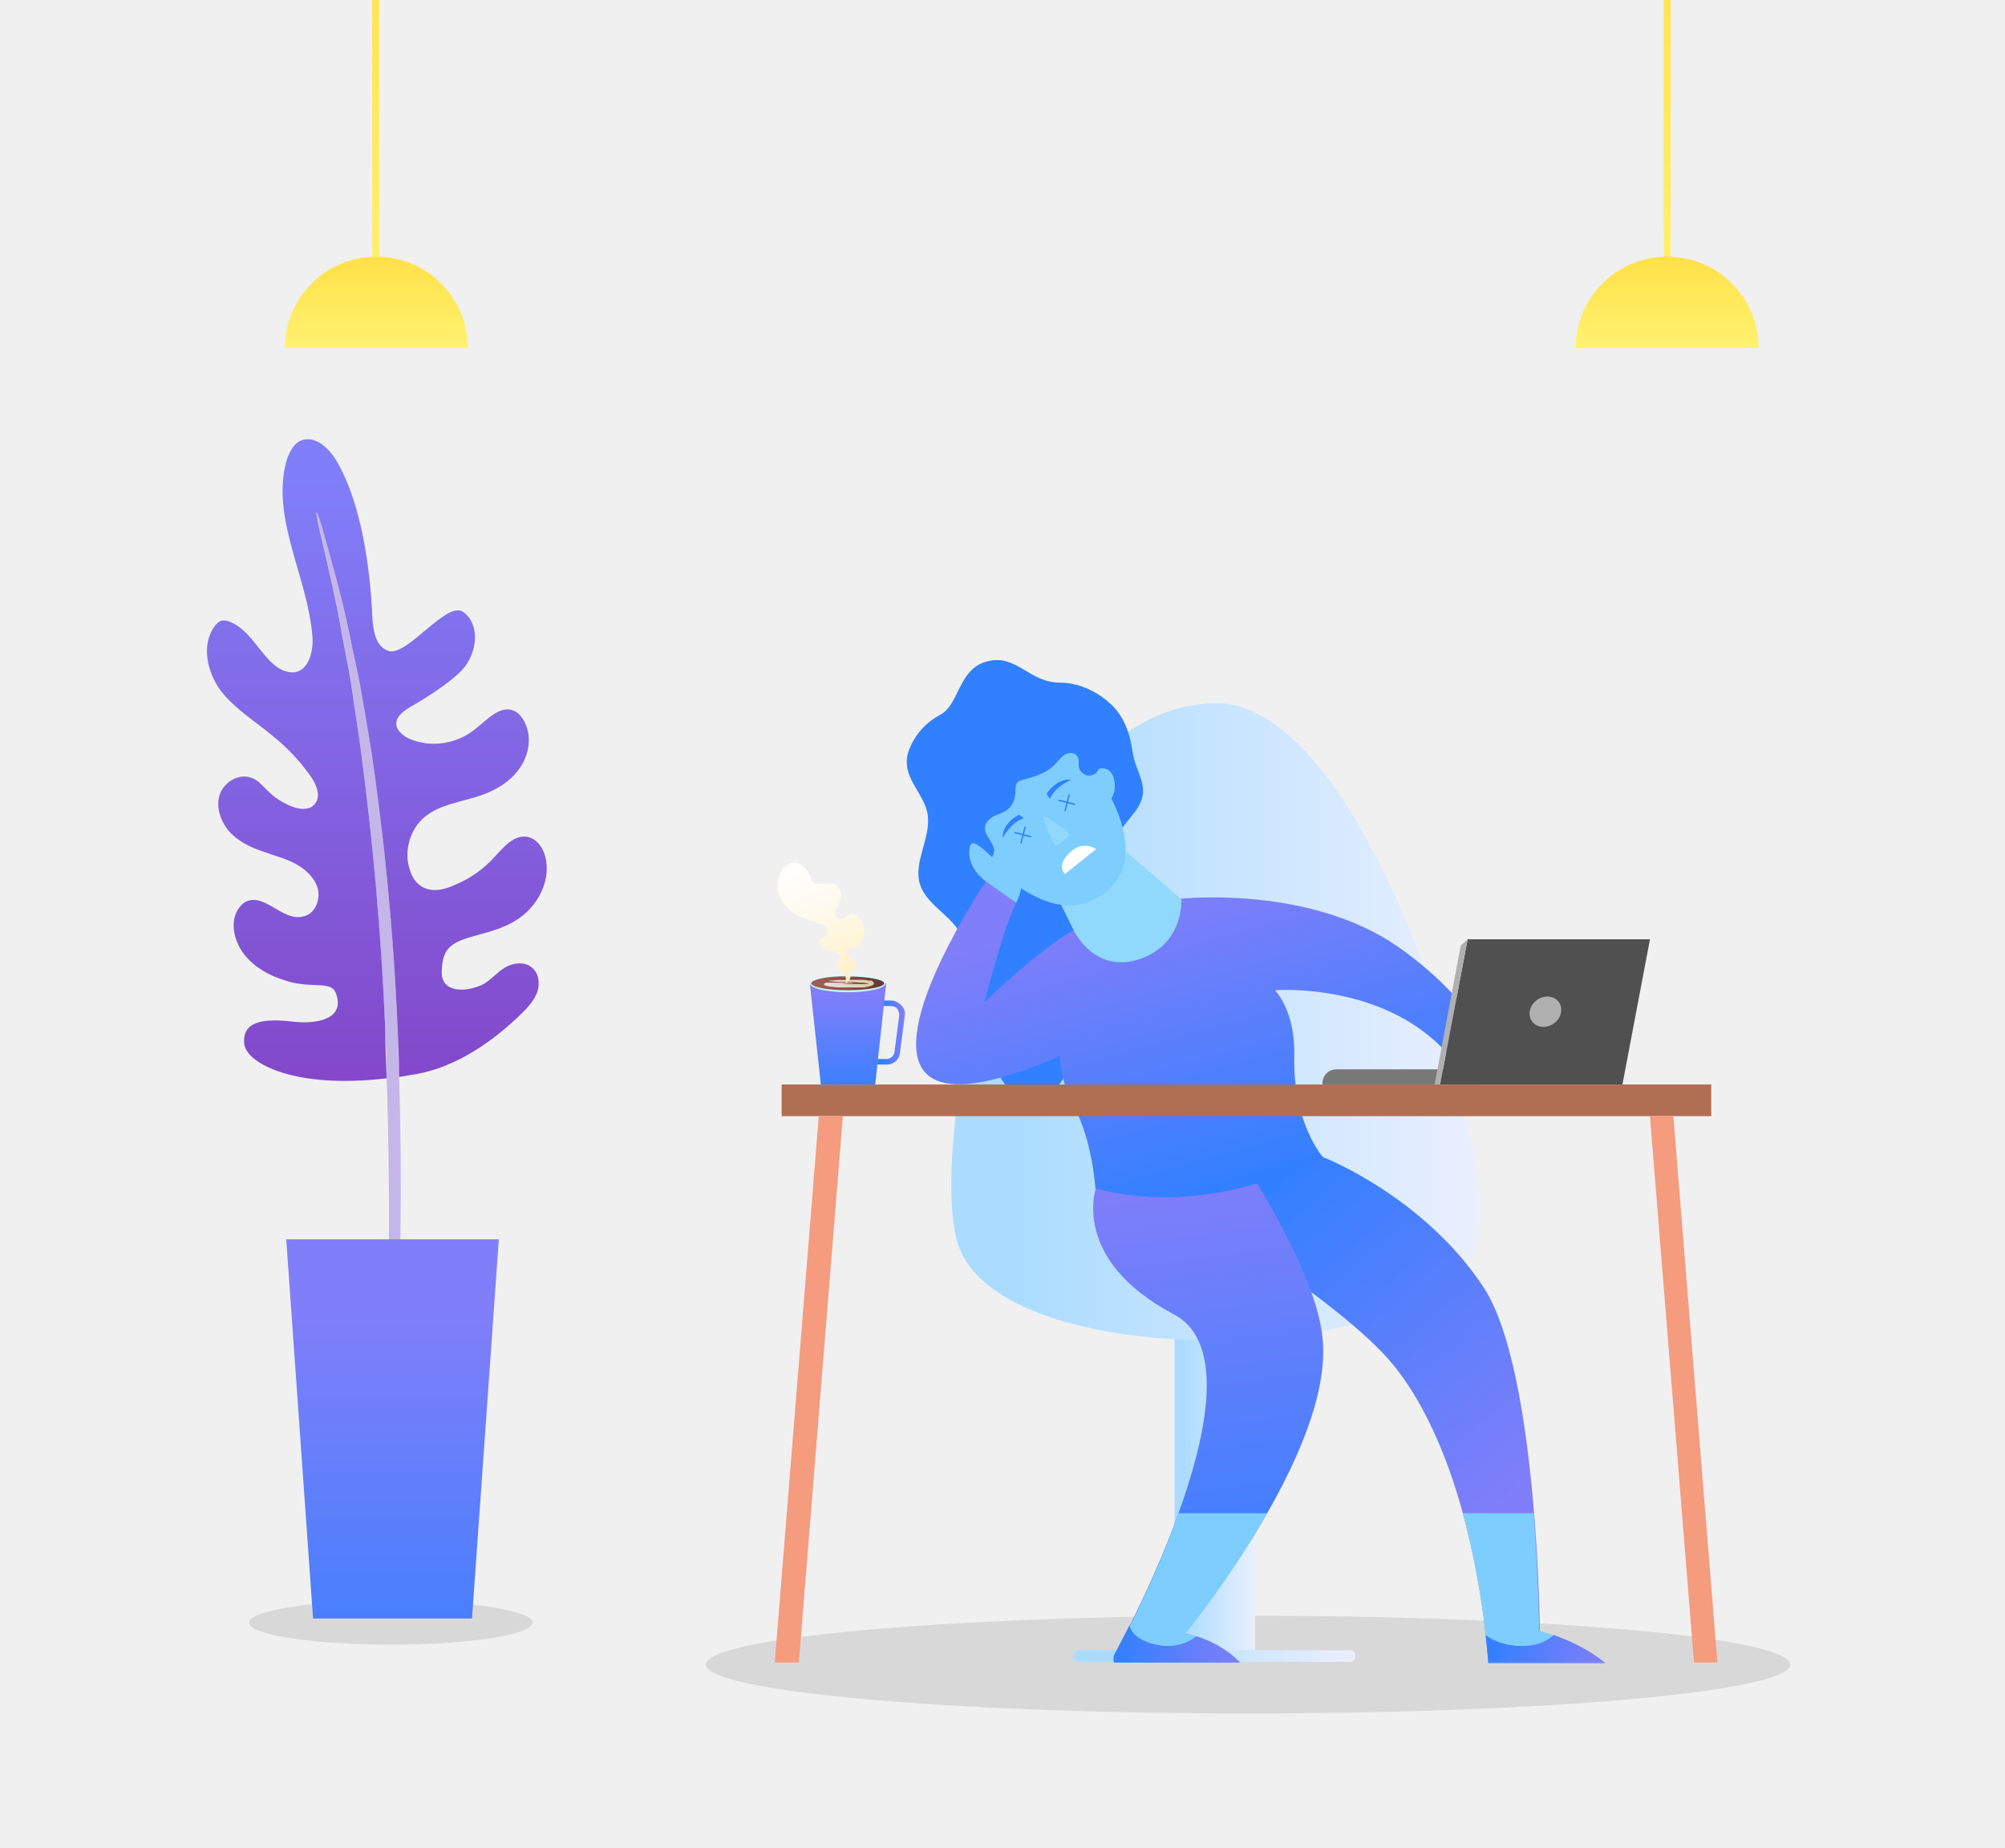
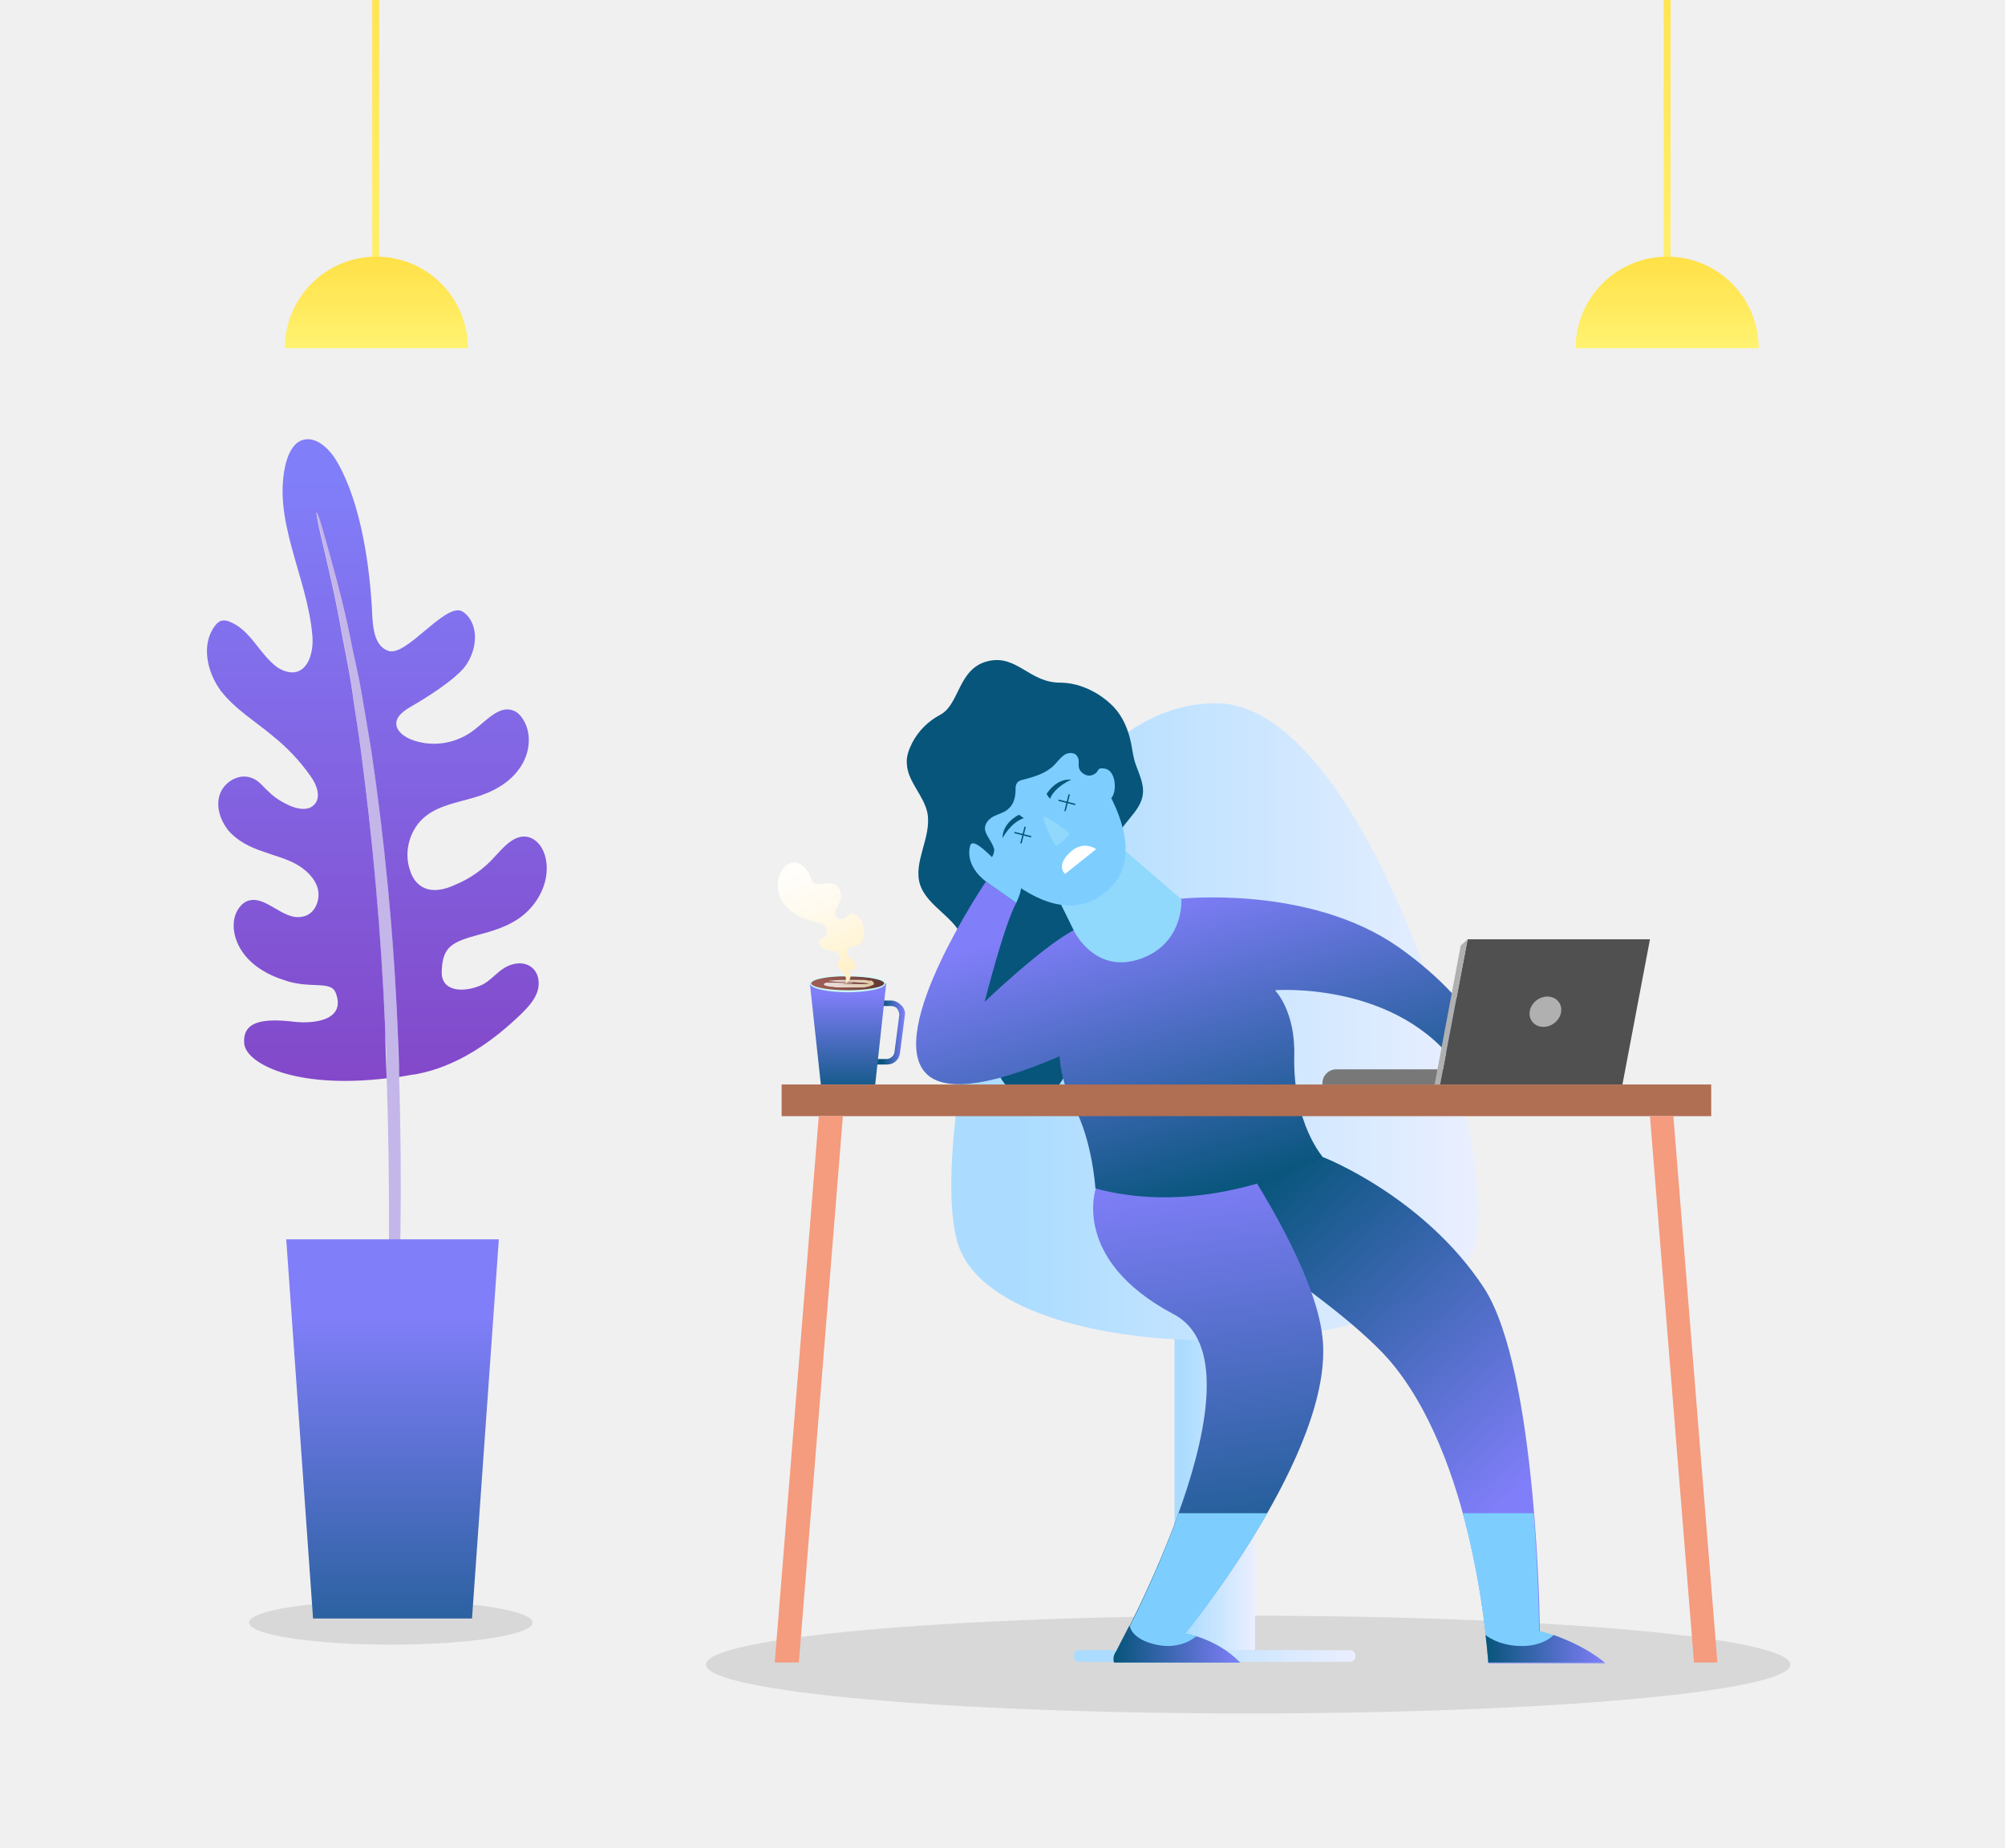
<svg xmlns="http://www.w3.org/2000/svg" version="1.1" id="OBJECTS" x="0px" y="0px" viewBox="0 0 291.4 268.5" style="enable-background:new 0 0 291.4 268.5;" xml:space="preserve">
  <style type="text/css">
	.st0{opacity:0.17;fill:#606060;}
	.st1{fill:url(#SVGID_1_);}
	.st2{opacity:0.4;fill:#8260DE;}
	.st3{fill:url(#SVGID_2_);}
	.st4{fill:url(#SVGID_3_);}
	.st5{fill:url(#SVGID_4_);}
	.st6{fill:url(#SVGID_5_);}
	.st7{fill:url(#SVGID_6_);}
	.st8{fill:url(#SVGID_7_);}
	.st9{fill:url(#SVGID_8_);}
	.st10{fill:url(#SVGID_9_);}
	.st11{opacity:0.79;fill:url(#SVGID_10_);}
	.st12{fill:url(#SVGID_11_);}
	.st13{fill:url(#SVGID_12_);}
	.st14{fill:url(#SVGID_13_);}
- 	.st15{fill:#3080ff;}
+ 	.st15{fill:#07557b;}
	.st16{fill:url(#SVGID_14_);}
	.st17{fill:#7DCEFF;}
	.st18{fill:#90D8FC;}
	.st19{fill:#FFFFFF;}
	.st20{fill:url(#SVGID_15_);}
	.st21{fill:url(#SVGID_16_);}
	.st22{fill:#B06E53;}
	.st23{fill:#F59B7E;}
	.st24{fill:#787878;}
	.st25{fill:#505050;}
	.st26{fill:#B0B0B0;}
	.st27{fill:url(#SVGID_17_);}
	.st28{fill:url(#SVGID_18_);}
	.st29{fill:url(#SVGID_19_);}
	.st30{fill:url(#SVGID_20_);}
</style>
  <g>
    <ellipse class="st0" cx="56.8" cy="235.8" rx="20.6" ry="3.2" />
    <g>
      <g>
        <linearGradient id="SVGID_1_" gradientUnits="userSpaceOnUse" x1="54.772" y1="182.624" x2="54.772" y2="69.716">
          <stop offset="9.422110e-003" style="stop-color:#8339BC" />
          <stop offset="1" style="stop-color:#817EF9" />
        </linearGradient>
        <path class="st1" d="M52.5,109.4c-0.4-3-0.9-6-1.3-8.9c-0.4-2.9-1-5.6-1.5-8.3c-0.9-5.3-2.1-10.2-3.1-14.5     c-1-4.3-0.7-4.4,0.5-0.1c1.2,4.3,2.6,9.1,3.7,14.5c0.5,2.7,1.2,5.4,1.7,8.3c0.5,2.9,1,5.8,1.5,8.9c1.8,12.2,3.2,25.9,3.8,40.4     c0.1,2.3,0.2,4.5,0.2,6.8c0.8-0.1,1.6-0.3,2.5-0.4c5.9-1.1,11.1-4.7,15.4-8.9c0.9-0.9,1.8-1.9,2.2-3.1c0.4-1.2,0.2-2.7-0.8-3.5     c-1.1-0.9-2.7-0.7-3.9,0s-2.1,1.9-3.3,2.5c-2.6,1.2-6,1.1-5.9-1.9c0.1-3.6,1.4-4.3,5.5-5.4c2.7-0.7,5.3-1.6,7.2-3.6     c1.9-2,3-4.8,2.4-7.5c-0.3-1.4-1.2-2.8-2.7-3.1c-1.9-0.3-3.4,1.5-4.7,2.9c-1.6,1.8-3.6,3.2-5.8,4.1c-1.5,0.7-3.3,1.1-4.7,0.3     c-0.9-0.5-1.5-1.4-1.8-2.4c-1-2.8,0-6.2,2.4-8c2-1.5,4.6-1.9,6.9-2.6c2.5-0.7,5-2,6.5-4.1c1.6-2.1,2-5.1,0.6-7.3     c-0.3-0.5-0.8-1-1.3-1.2c-2-0.9-3.9,1.3-5.7,2.7c-2.6,2.1-6.3,2.7-9.4,1.4c-0.9-0.4-1.9-1.1-2-2.1c-0.1-1.2,1.1-2,2.1-2.6     c2.1-1.2,6.6-4,8-6c1.4-2,1.9-4.9,0.5-6.9c-0.3-0.4-0.7-0.8-1.1-1c-2.5-1.1-8,6.6-10.6,5.8c-2-0.6-2.3-3.2-2.4-5.2     c-0.3-6.9-1.6-16.1-5-22.1c-1.1-2-3.2-4.1-5.3-3.3c-1.2,0.5-1.8,1.8-2.2,3.1c-2.2,8.3,3.1,16.7,3.8,25.3c0.2,2.2-0.5,5-2.6,5.3     c-0.9,0.1-1.9-0.3-2.6-0.8c-2.5-1.9-3.8-5.3-6.7-6.5c-0.4-0.2-0.9-0.3-1.3-0.2c-0.4,0.1-0.8,0.5-1,0.8c-2,2.7-1.1,6.7,0.9,9.4     c2.1,2.7,5,4.4,7.6,6.6c2,1.6,3.8,3.5,5.3,5.6c1,1.3,1.8,3.3,0.6,4.4c-0.8,0.8-2.1,0.6-3.2,0.2c-1.2-0.5-2.4-1.2-3.3-2.1     c-0.8-0.7-1.4-1.6-2.4-2c-1.8-0.8-4,0.4-4.7,2.2c-0.7,1.8,0,3.9,1.2,5.4c1.3,1.5,3.1,2.4,4.9,3c1.6,0.6,3.3,1,4.8,1.8     c1.5,0.8,2.9,2.1,3.3,3.7c0.4,1.7-0.5,3.7-2.2,4c-2.9,0.7-5.5-3.4-8.2-2.2c-0.6,0.3-1,0.8-1.3,1.3c-1.1,2-0.4,4.6,1,6.4     s3.5,3,5.7,3.7c3.8,1.4,6.9,0,7.6,1.9c1.5,3.9-3,4.5-5.9,4.2c-4.9-0.6-7.7,0-7.4,3.2c0.3,2.8,7.3,6.6,20.7,5     c-0.1-2.3-0.2-4.6-0.2-6.9C55.4,135.3,54.1,121.6,52.5,109.4z" />
      </g>
      <path class="st2" d="M58,156.3c-0.1-2.2-0.1-4.5-0.2-6.8c-0.6-14.5-2-28.1-3.8-40.4c-0.5-3.1-1-6-1.5-8.9    c-0.5-2.9-1.2-5.6-1.7-8.3c-1-5.3-2.5-10.1-3.7-14.5c-1.2-4.3-1.5-4.2-0.5,0.1c1,4.4,2.2,9.2,3.1,14.5c0.5,2.7,1.1,5.4,1.5,8.3    c0.4,2.9,0.8,5.8,1.3,8.9c1.6,12.2,2.8,25.9,3.5,40.3c0.1,2.3,0.2,4.6,0.2,6.9c0.5,15.5,0.4,30.1,0,42.7h1.3    C58.2,186.6,58.5,172,58,156.3z" />
    </g>
    <linearGradient id="SVGID_2_" gradientUnits="userSpaceOnUse" x1="57.057" y1="254.37" x2="57.057" y2="191.074">
-       <stop offset="3.091980e-003" style="stop-color:#3080ff" />
+       <stop offset="3.091980e-003" style="stop-color:#07557b" />
      <stop offset="1" style="stop-color:#817EF9" />
    </linearGradient>
    <polygon class="st3" points="68.6,235.2 45.5,235.2 41.6,180.1 72.5,180.1  " />
  </g>
  <g>
    <ellipse class="st0" cx="181.4" cy="241.9" rx="78.8" ry="7.1" />
    <g>
      <linearGradient id="SVGID_3_" gradientUnits="userSpaceOnUse" x1="170.651" y1="211.096" x2="182.357" y2="211.096">
        <stop offset="0.125" style="stop-color:#ABDCFF" />
        <stop offset="0.998" style="stop-color:#EAEFFF" />
      </linearGradient>
      <rect x="170.7" y="182.4" class="st4" width="11.7" height="57.4" />
      <linearGradient id="SVGID_4_" gradientUnits="userSpaceOnUse" x1="155.955" y1="240.681" x2="197.053" y2="240.681">
        <stop offset="0.125" style="stop-color:#ABDCFF" />
        <stop offset="0.998" style="stop-color:#EAEFFF" />
      </linearGradient>
      <path class="st5" d="M156.8,239.8h39.4c0.5,0,0.8,0.4,0.8,0.8v0.1c0,0.5-0.4,0.8-0.8,0.8h-39.4c-0.5,0-0.8-0.4-0.8-0.8v-0.1    C156,240.2,156.3,239.8,156.8,239.8z" />
      <linearGradient id="SVGID_5_" gradientUnits="userSpaceOnUse" x1="138.227" y1="148.492" x2="214.781" y2="148.492">
        <stop offset="0.125" style="stop-color:#ABDCFF" />
        <stop offset="0.998" style="stop-color:#EAEFFF" />
      </linearGradient>
      <path class="st6" d="M176.8,102.2c22.8,0,42.7,68.8,37.1,80.1c-8.2,16.4-68.8,17.4-74.7-1.6C134.7,166.4,146.2,102.2,176.8,102.2z    " />
    </g>
    <g>
      <g>
        <linearGradient id="SVGID_6_" gradientUnits="userSpaceOnUse" x1="233.946" y1="150.055" x2="230.743" y2="150.055" gradientTransform="matrix(-1 0 0 1 362.1829 0)">
-           <stop offset="3.091980e-003" style="stop-color:#3080ff" />
+           <stop offset="3.091980e-003" style="stop-color:#07557b" />
          <stop offset="1" style="stop-color:#817EF9" />
        </linearGradient>
        <path class="st7" d="M126.2,154.7h2.7c1,0,1.8-0.7,1.9-1.7l0.7-5.4c0.1-0.6-0.1-1.1-0.5-1.5c-0.4-0.4-0.9-0.7-1.5-0.7h-2.4v0.8     h2.4c0.3,0,0.7,0.1,0.9,0.4c0.2,0.3,0.3,0.6,0.3,0.9l-0.7,5.4c-0.1,0.6-0.6,1-1.2,1h-2.7V154.7z" />
      </g>
      <linearGradient id="SVGID_7_" gradientUnits="userSpaceOnUse" x1="238.945" y1="159.798" x2="238.945" y2="144.295" gradientTransform="matrix(-1 0 0 1 362.1829 0)">
-         <stop offset="3.091980e-003" style="stop-color:#3080ff" />
+         <stop offset="3.091980e-003" style="stop-color:#07557b" />
        <stop offset="1" style="stop-color:#817EF9" />
      </linearGradient>
      <polygon class="st8" points="127.2,157.6 128.8,142.9 117.7,142.9 119.3,157.6   " />
      <linearGradient id="SVGID_8_" gradientUnits="userSpaceOnUse" x1="233.521" y1="142.872" x2="244.369" y2="142.872" gradientTransform="matrix(-1 0 0 1 362.1829 0)">
        <stop offset="8.379880e-002" style="stop-color:#643936" />
        <stop offset="0.169" style="stop-color:#6B3E3A" />
        <stop offset="0.627" style="stop-color:#8F544C" />
        <stop offset="0.872" style="stop-color:#9D5C53" />
      </linearGradient>
      <ellipse class="st9" cx="123.2" cy="142.9" rx="5.4" ry="1.1" />
      <g>
        <linearGradient id="SVGID_9_" gradientUnits="userSpaceOnUse" x1="238.945" y1="143.774" x2="238.945" y2="138.698" gradientTransform="matrix(-1 0 0 1 362.1829 0)">
          <stop offset="0.105" style="stop-color:#C7F4F1" />
          <stop offset="0.429" style="stop-color:#E2F9F8" />
          <stop offset="0.759" style="stop-color:#F7FDFD" />
          <stop offset="0.976" style="stop-color:#FFFFFF" />
        </linearGradient>
        <path class="st10" d="M117.7,142.9c0-0.8,2.8-1.3,5.5-1.3s5.5,0.4,5.5,1.3c0,0.8-2.8,1.3-5.5,1.3S117.7,143.7,117.7,142.9z      M117.9,142.9c0,0.5,2.2,1,5.3,1c3.1,0,5.3-0.5,5.3-1c0-0.5-2.2-1-5.3-1C120.1,141.8,117.9,142.4,117.9,142.9z" />
      </g>
      <linearGradient id="SVGID_10_" gradientUnits="userSpaceOnUse" x1="235.122" y1="142.899" x2="242.379" y2="142.899" gradientTransform="matrix(-1 0 0 1 362.1829 0)">
        <stop offset="0" style="stop-color:#FFEEBB" />
        <stop offset="4.737506e-002" style="stop-color:#FFEFC0" />
        <stop offset="0.441" style="stop-color:#FFF8E2" />
        <stop offset="0.764" style="stop-color:#FFFDF7" />
        <stop offset="0.976" style="stop-color:#FFFFFF" />
      </linearGradient>
      <path class="st11" d="M119.9,142.9c0.1-0.1,0.1-0.1,0.1-0.1c0,0,0.1,0,0.1,0c0.1,0,0.2,0,0.3,0c0.2,0,0.4,0,0.5,0c0.3,0,0.7,0,1,0    c0.6,0,1.2,0,1.7,0c0.5,0,0.5,0.1,0,0.1c-0.5,0-1.1,0.1-1.7,0.1c-0.3,0-0.6,0-1,0c-0.1,0-0.2,0-0.2,0c0.2,0,0.3,0,0.5,0    c0.4,0,0.7,0,1.1,0c0.4,0,0.8,0,1.2,0c0.4,0,0.8,0,1.2,0c0.4,0,0.7,0,1.1,0c0.2,0,0.3,0,0.5-0.1c0.1,0,0.2,0,0.2,0c0,0,0,0,0,0    l0,0c0,0,0,0,0,0c0,0,0,0,0,0c0,0,0,0,0,0c0,0-0.1,0-0.1,0c-0.1,0-0.1,0-0.2,0c-0.3,0-0.6-0.1-0.9-0.1c-0.6,0-1.1-0.1-1.7-0.1    c-1.1,0-2,0-2.8-0.1c-0.5,0-0.5-0.1,0-0.1c0.8-0.1,1.8-0.1,2.8-0.1c0.5,0,1.1,0,1.7,0c0.3,0,0.6,0,0.9,0.1c0.1,0,0.2,0,0.2,0    c0,0,0.1,0,0.1,0c0,0,0,0,0.1,0c0,0,0.1,0,0.1,0c0.1,0.1,0.2,0.2,0.3,0.3c0,0.1,0,0.1,0,0.2c0,0.1,0,0.1-0.1,0.1    c-0.1,0.1-0.3,0.1-0.4,0.2c-0.1,0-0.2,0-0.3,0.1c-0.2,0-0.4,0-0.5,0.1c-0.4,0-0.7,0-1.1,0c-0.4,0-0.8,0-1.2,0c-0.4,0-0.8,0-1.2,0    c-0.4,0-0.8,0-1.2-0.1c-0.4,0-0.8-0.1-1.1-0.2c0,0-0.1,0-0.1-0.1c0,0-0.1,0-0.1-0.1C119.8,143,119.8,142.9,119.9,142.9z" />
      <g>
        <linearGradient id="SVGID_11_" gradientUnits="userSpaceOnUse" x1="123.897" y1="143.802" x2="114.708" y2="120.088">
          <stop offset="0" style="stop-color:#FFEEBB" />
          <stop offset="4.423080e-002" style="stop-color:#FFEEC0" />
          <stop offset="0.256" style="stop-color:#FFF5D8" />
          <stop offset="0.507" style="stop-color:#FFFAEE" />
          <stop offset="0.751" style="stop-color:#FFFEFB" />
          <stop offset="0.976" style="stop-color:#FFFFFF" />
        </linearGradient>
        <path class="st12" d="M118.2,133.9c0.6,0.2,1.2,0.2,1.7,0.7c0.4,0.4,0.5,1.3-0.1,1.6c-0.2,0.1-0.4,0.1-0.5,0.2     c-0.5,0.3-0.2,1.1,0.3,1.4c0.5,0.3,1.1,0.3,1.6,0.4c0.5,0.2,1.1,0.6,0.9,1.2c-0.1,0.3-0.5,0.6-0.4,0.9c0.3,0.8,1.5,0.9,1.2,2.6     c0,0,1.2-0.6,0.5-1.8c-0.2-0.4,0.6-0.1,0.8-0.2c0.3-0.2,0.2-0.7,0-1c-0.2-0.3-0.5-0.5-0.8-0.8c-0.2-0.3-0.4-0.6-0.3-1     c0.2-0.5,1-0.5,1.5-0.7c0.7-0.3,1-1.1,1-1.9c0-1.1-0.5-2.4-1.6-2.7c-0.1,0-0.3,0-0.4,0c-0.2,0.1-0.3,0.2-0.4,0.3     c-0.4,0.4-1.1,0.7-1.5,0.3c-0.3-0.3-0.5-0.8-0.3-1.1c0.6-0.9,1.3-2.3,0.4-3.4c-0.9-1.2-3.4,0.2-3.8-0.9c-0.6-1.9-1.9-3.1-3.3-2.5     C112.8,126.2,111.1,132,118.2,133.9z" />
      </g>
    </g>
    <g>
      <linearGradient id="SVGID_12_" gradientUnits="userSpaceOnUse" x1="180.476" y1="173.094" x2="219.468" y2="218.085">
-         <stop offset="3.091980e-003" style="stop-color:#3080ff" />
+         <stop offset="3.091980e-003" style="stop-color:#07557b" />
        <stop offset="1" style="stop-color:#817EF9" />
      </linearGradient>
      <path class="st13" d="M216.3,241.6c0,0-1.5-27.8-13.6-43c-8-10.1-35.8-26.5-35.8-26.5s16.9-4.3,25.5-3.9c0,0,14.6,5.7,23.3,19    c7.8,12.1,8.1,49.9,8.1,49.9s5.5,1.3,9.5,4.6H216.3z" />
      <linearGradient id="SVGID_13_" gradientUnits="userSpaceOnUse" x1="179.725" y1="237.956" x2="170.788" y2="170.188">
-         <stop offset="3.091980e-003" style="stop-color:#3080ff" />
+         <stop offset="3.091980e-003" style="stop-color:#07557b" />
        <stop offset="1" style="stop-color:#817EF9" />
      </linearGradient>
      <path class="st14" d="M162.3,239.9c0,0,22.7-41.3,8.3-48.9c-15.1-8-11.3-18.4-11.3-18.4l20.9-4.5c0,0,10.9,15.9,12,26.2    c1.9,16.5-20,43.1-20,43.1s4.5,0.7,8,4.2H162C162,241.6,161.7,240.7,162.3,239.9z" />
      <g>
        <path class="st15" d="M161.3,102.2c1.5,1.3,2.4,3.1,2.9,5c0.3,1.1,0.4,2.3,0.7,3.4c0.5,1.6,1.4,3.2,1.2,4.8     c-0.3,2.7-3.4,4.3-3.9,6.9c-0.2,1.1,0.1,2.2,0.3,3.3c0.4,2.9-0.4,5.8-2.1,8.2c0.6,2.3,1.8,5.3,0.4,7.3c-1.2,1.8-3.5,2.5-4.7,4.3     c-1.6,2.5-0.2,5.9-0.7,8.8c-0.3,1.9-1.4,3.8-3,4.9c-0.6,0.4-1.3,0.8-2.1,0.8c-0.7,0-1.3-0.2-1.9-0.5c-2.1-1-3.6-3.1-3.8-5.4     c-0.1-0.7-0.1-1.5-0.3-2.1c-0.8-2.2-3.7-2.8-4.9-4.9c-1.7-3,1.4-6.8,0.6-10.2c-0.8-3.4-5.2-4.9-6.3-8.3c-1-3.3,1.7-6.8,1.1-10.3     c-0.5-2.6-2.9-4.6-3-7.2c-0.1-1.1,0.3-2.1,0.8-3.1c0.9-1.7,2.3-3.1,4-4c2.9-1.5,2.6-6.7,6.9-7.8c4.3-1.1,6.1,3.2,10.7,3.1     C158.4,99.3,161.3,102.2,161.3,102.2z" />
      </g>
      <linearGradient id="SVGID_14_" gradientUnits="userSpaceOnUse" x1="576.719" y1="217.597" x2="576.719" y2="172.626" gradientTransform="matrix(0.9618 -0.2737 0.2737 0.9618 -433.5617 121.6871)">
-         <stop offset="3.091980e-003" style="stop-color:#3080ff" />
+         <stop offset="3.091980e-003" style="stop-color:#07557b" />
        <stop offset="1" style="stop-color:#817EF9" />
      </linearGradient>
      <path class="st16" d="M217.4,155.4l-5.3-0.1c-8.9-12.8-26.8-11.4-26.8-11.4s3,3,2.8,9.6c-0.2,9.8,4.2,14.7,4.2,14.7    s-16.2,9.1-33.1,4.5c0,0-0.4-6.8-3.1-11.9c-2-3.6-2.1-7.3-2.1-7.3c-11.1,4.8-16.9,4.9-19.3,2.6c-6.3-6,8.6-28,8.6-28l4.4,3.1    c-1.7,3-4.6,14.4-4.6,14.4s8.1-7.8,12.9-10.4c4.6-2.6,12.2-4.1,15.7-4.6c3.5-0.5,0,0,0,0s18.6-2,31.5,7    C216.4,146.9,217.4,155.4,217.4,155.4z" />
      <g>
        <path class="st17" d="M159.4,113.6c0,0-0.8-2.3,1.2-1.9c2,0.4,1.7,4.8,0.3,4.5L159.4,113.6z" />
      </g>
      <path class="st18" d="M171.7,130.7l-10.9-9.4c0,0-6,2.7-7.6,8.1l2.9,5.9c0,0,3.3,6.9,10.5,3.7    C172.1,136.5,171.7,130.7,171.7,130.7z" />
      <g>
        <g>
          <path class="st17" d="M155.2,106.9c0,0,14.5,15.6,5.4,22.8c-9.3,7.5-21.6-9.9-21.6-9.9S143.7,110.9,155.2,106.9z" />
          <path class="st19" d="M159.3,123.4l-4.5,3.6c0,0-1.5-1.2,0.9-3.3C157.6,122.1,159.3,123.4,159.3,123.4z" />
          <path class="st18" d="M151.7,118.7c-0.3,0.2,1.5,4.2,1.8,4.2c0.3,0,1.9-1.4,1.9-1.7C155.4,120.9,152,118.5,151.7,118.7z" />
          <path class="st15" d="M148.1,118.4c0,0-2.4,1.1-2.4,3.4l0,0c0,0,1.2-2.3,3.1-2.9L148.1,118.4z" />
          <path class="st15" d="M152.1,115.4c0,0,1.3-2.3,3.6-2.1l0,0c0,0-2.4,1-3.1,2.8L152.1,115.4z" />
        </g>
        <g>
          <path class="st15" d="M143.5,124.9c0.6,0.1,1-0.8,1-1.4c-0.1-0.6-0.5-1.2-0.8-1.7c-0.3-0.5-0.7-1.2-0.5-1.8      c0.2-0.7,0.8-1.2,1.5-1.5c0.7-0.3,1.4-0.5,1.9-1c0.8-0.7,1-1.8,1-2.8c0-0.3,0-0.6,0.2-0.9c0.2-0.3,0.5-0.4,0.9-0.5      c1.6-0.4,3.3-0.9,4.5-2.1c0.5-0.5,0.9-1.1,1.5-1.5c0.6-0.4,1.6-0.4,1.9,0.3c0.3,0.4,0.1,1,0.2,1.5c0.1,0.6,0.7,1.1,1.3,1.2      c0.6,0.1,1.3-0.3,1.5-0.8c0,0,1.2-1.5,0.1-3.2c-1.1-1.7-3.9-3.7-3.9-3.7c-1.7,0.1-14.8,7.1-18,14.5      C137.7,119.5,140.7,124.4,143.5,124.9z" />
        </g>
      </g>
      <path class="st17" d="M143.3,128.1c0,0-3.1-2.1-2.3-5.2c0.5-1.7,4.5,3.2,7.3,5.8c0.4,0.4-0.6,2.5-0.6,2.5L143.3,128.1z" />
      <path class="st17" d="M233.2,241.6c-4.1-3.3-9.5-4.6-9.5-4.6s-0.1-7.6-0.8-17.1h-10.3c3.1,11.5,3.7,21.7,3.7,21.7H233.2z" />
      <path class="st17" d="M184.2,219.9h-12.9c-3.8,10.7-9,20.1-9,20.1c-0.6,0.8-0.3,1.6-0.3,1.6h18.3c-3.5-3.5-8-4.2-8-4.2    S178.6,229.6,184.2,219.9z" />
      <linearGradient id="SVGID_15_" gradientUnits="userSpaceOnUse" x1="215.935" y1="239.596" x2="233.243" y2="239.596">
-         <stop offset="3.091980e-003" style="stop-color:#3080ff" />
+         <stop offset="3.091980e-003" style="stop-color:#07557b" />
        <stop offset="1" style="stop-color:#817EF9" />
      </linearGradient>
      <path class="st20" d="M233.2,241.6c-2.4-2-5.4-3.3-7.4-4c0,0-1.5,1.7-4.9,1.6c-3.3-0.1-5-1.6-5-1.6h0c0.3,2.5,0.4,4,0.4,4H233.2z" />
      <linearGradient id="SVGID_16_" gradientUnits="userSpaceOnUse" x1="161.899" y1="238.904" x2="180.232" y2="238.904">
-         <stop offset="3.091980e-003" style="stop-color:#3080ff" />
+         <stop offset="3.091980e-003" style="stop-color:#07557b" />
        <stop offset="1" style="stop-color:#817EF9" />
      </linearGradient>
      <path class="st21" d="M168,239c-3.6-0.8-3.8-2.7-3.8-2.7l-0.1,0c-1.2,2.3-1.9,3.7-1.9,3.7c-0.6,0.8-0.3,1.6-0.3,1.6h18.3    c-2.1-2.2-4.7-3.3-6.3-3.8l-0.2,0.1C173.7,237.9,171.6,239.8,168,239z" />
    </g>
    <rect x="113.6" y="157.6" class="st22" width="135.1" height="4.6" />
    <g>
      <polygon class="st23" points="116.1,241.6 112.6,241.6 119,162.2 122.5,162.2   " />
      <polygon class="st23" points="246.2,241.6 249.6,241.6 243.2,162.2 239.8,162.2   " />
    </g>
    <g>
      <path class="st24" d="M215.6,155.4h-21.4c-1.1,0-2,0.9-2,2v0.2h23.4V155.4z" />
      <polygon class="st25" points="239.8,136.5 213.3,136.5 209.3,157.6 235.8,157.6   " />
      <polygon class="st26" points="213.3,136.5 212.3,137.4 208.5,157.6 209.3,157.6   " />
      <ellipse transform="matrix(0.575 0.8181 -0.8181 0.575 215.7207 -121.2459)" class="st26" cx="224.6" cy="147" rx="2.1" ry="2.4" />
    </g>
  </g>
  <g>
    <g>
      <g>
        <linearGradient id="SVGID_17_" gradientUnits="userSpaceOnUse" x1="54.613" y1="-69.383" x2="54.613" y2="57.348">
          <stop offset="0" style="stop-color:#FFD125" />
          <stop offset="1" style="stop-color:#FFF576" />
        </linearGradient>
        <rect x="54.1" y="-59.2" class="st27" width="1" height="101.2" />
      </g>
      <linearGradient id="SVGID_18_" gradientUnits="userSpaceOnUse" x1="54.613" y1="26.223" x2="54.613" y2="52.436">
        <stop offset="0" style="stop-color:#FFD125" />
        <stop offset="1" style="stop-color:#FFF576" />
      </linearGradient>
      <path class="st28" d="M68,50.6c0-7.4-6-13.3-13.3-13.3c-7.4,0-13.3,6-13.3,13.3H68z" />
    </g>
    <g>
      <g>
        <linearGradient id="SVGID_19_" gradientUnits="userSpaceOnUse" x1="242.28" y1="-69.383" x2="242.28" y2="57.348">
          <stop offset="0" style="stop-color:#FFD125" />
          <stop offset="1" style="stop-color:#FFF576" />
        </linearGradient>
        <rect x="241.8" y="-59.2" class="st29" width="1" height="101.2" />
      </g>
      <linearGradient id="SVGID_20_" gradientUnits="userSpaceOnUse" x1="242.28" y1="26.223" x2="242.28" y2="52.436">
        <stop offset="0" style="stop-color:#FFD125" />
        <stop offset="1" style="stop-color:#FFF576" />
      </linearGradient>
      <path class="st30" d="M255.6,50.6c0-7.4-6-13.3-13.3-13.3c-7.4,0-13.3,6-13.3,13.3H255.6z" />
    </g>
  </g>
  <g>
    <g>
      <rect x="155" y="115.4" transform="matrix(0.9693 0.2459 -0.2459 0.9693 33.4365 -34.549)" class="st15" width="0.2" height="2.5" />
    </g>
    <g>
      <rect x="153.8" y="116.5" transform="matrix(0.9693 0.2459 -0.2459 0.9693 33.4365 -34.549)" class="st15" width="2.5" height="0.2" />
    </g>
  </g>
  <g>
    <g>
      <rect x="148.6" y="120.1" transform="matrix(0.9693 0.2459 -0.2459 0.9693 34.392 -32.8362)" class="st15" width="0.2" height="2.5" />
    </g>
    <g>
      <rect x="147.4" y="121.2" transform="matrix(0.9693 0.2459 -0.2459 0.9693 34.392 -32.8362)" class="st15" width="2.5" height="0.2" />
    </g>
  </g>
</svg>
